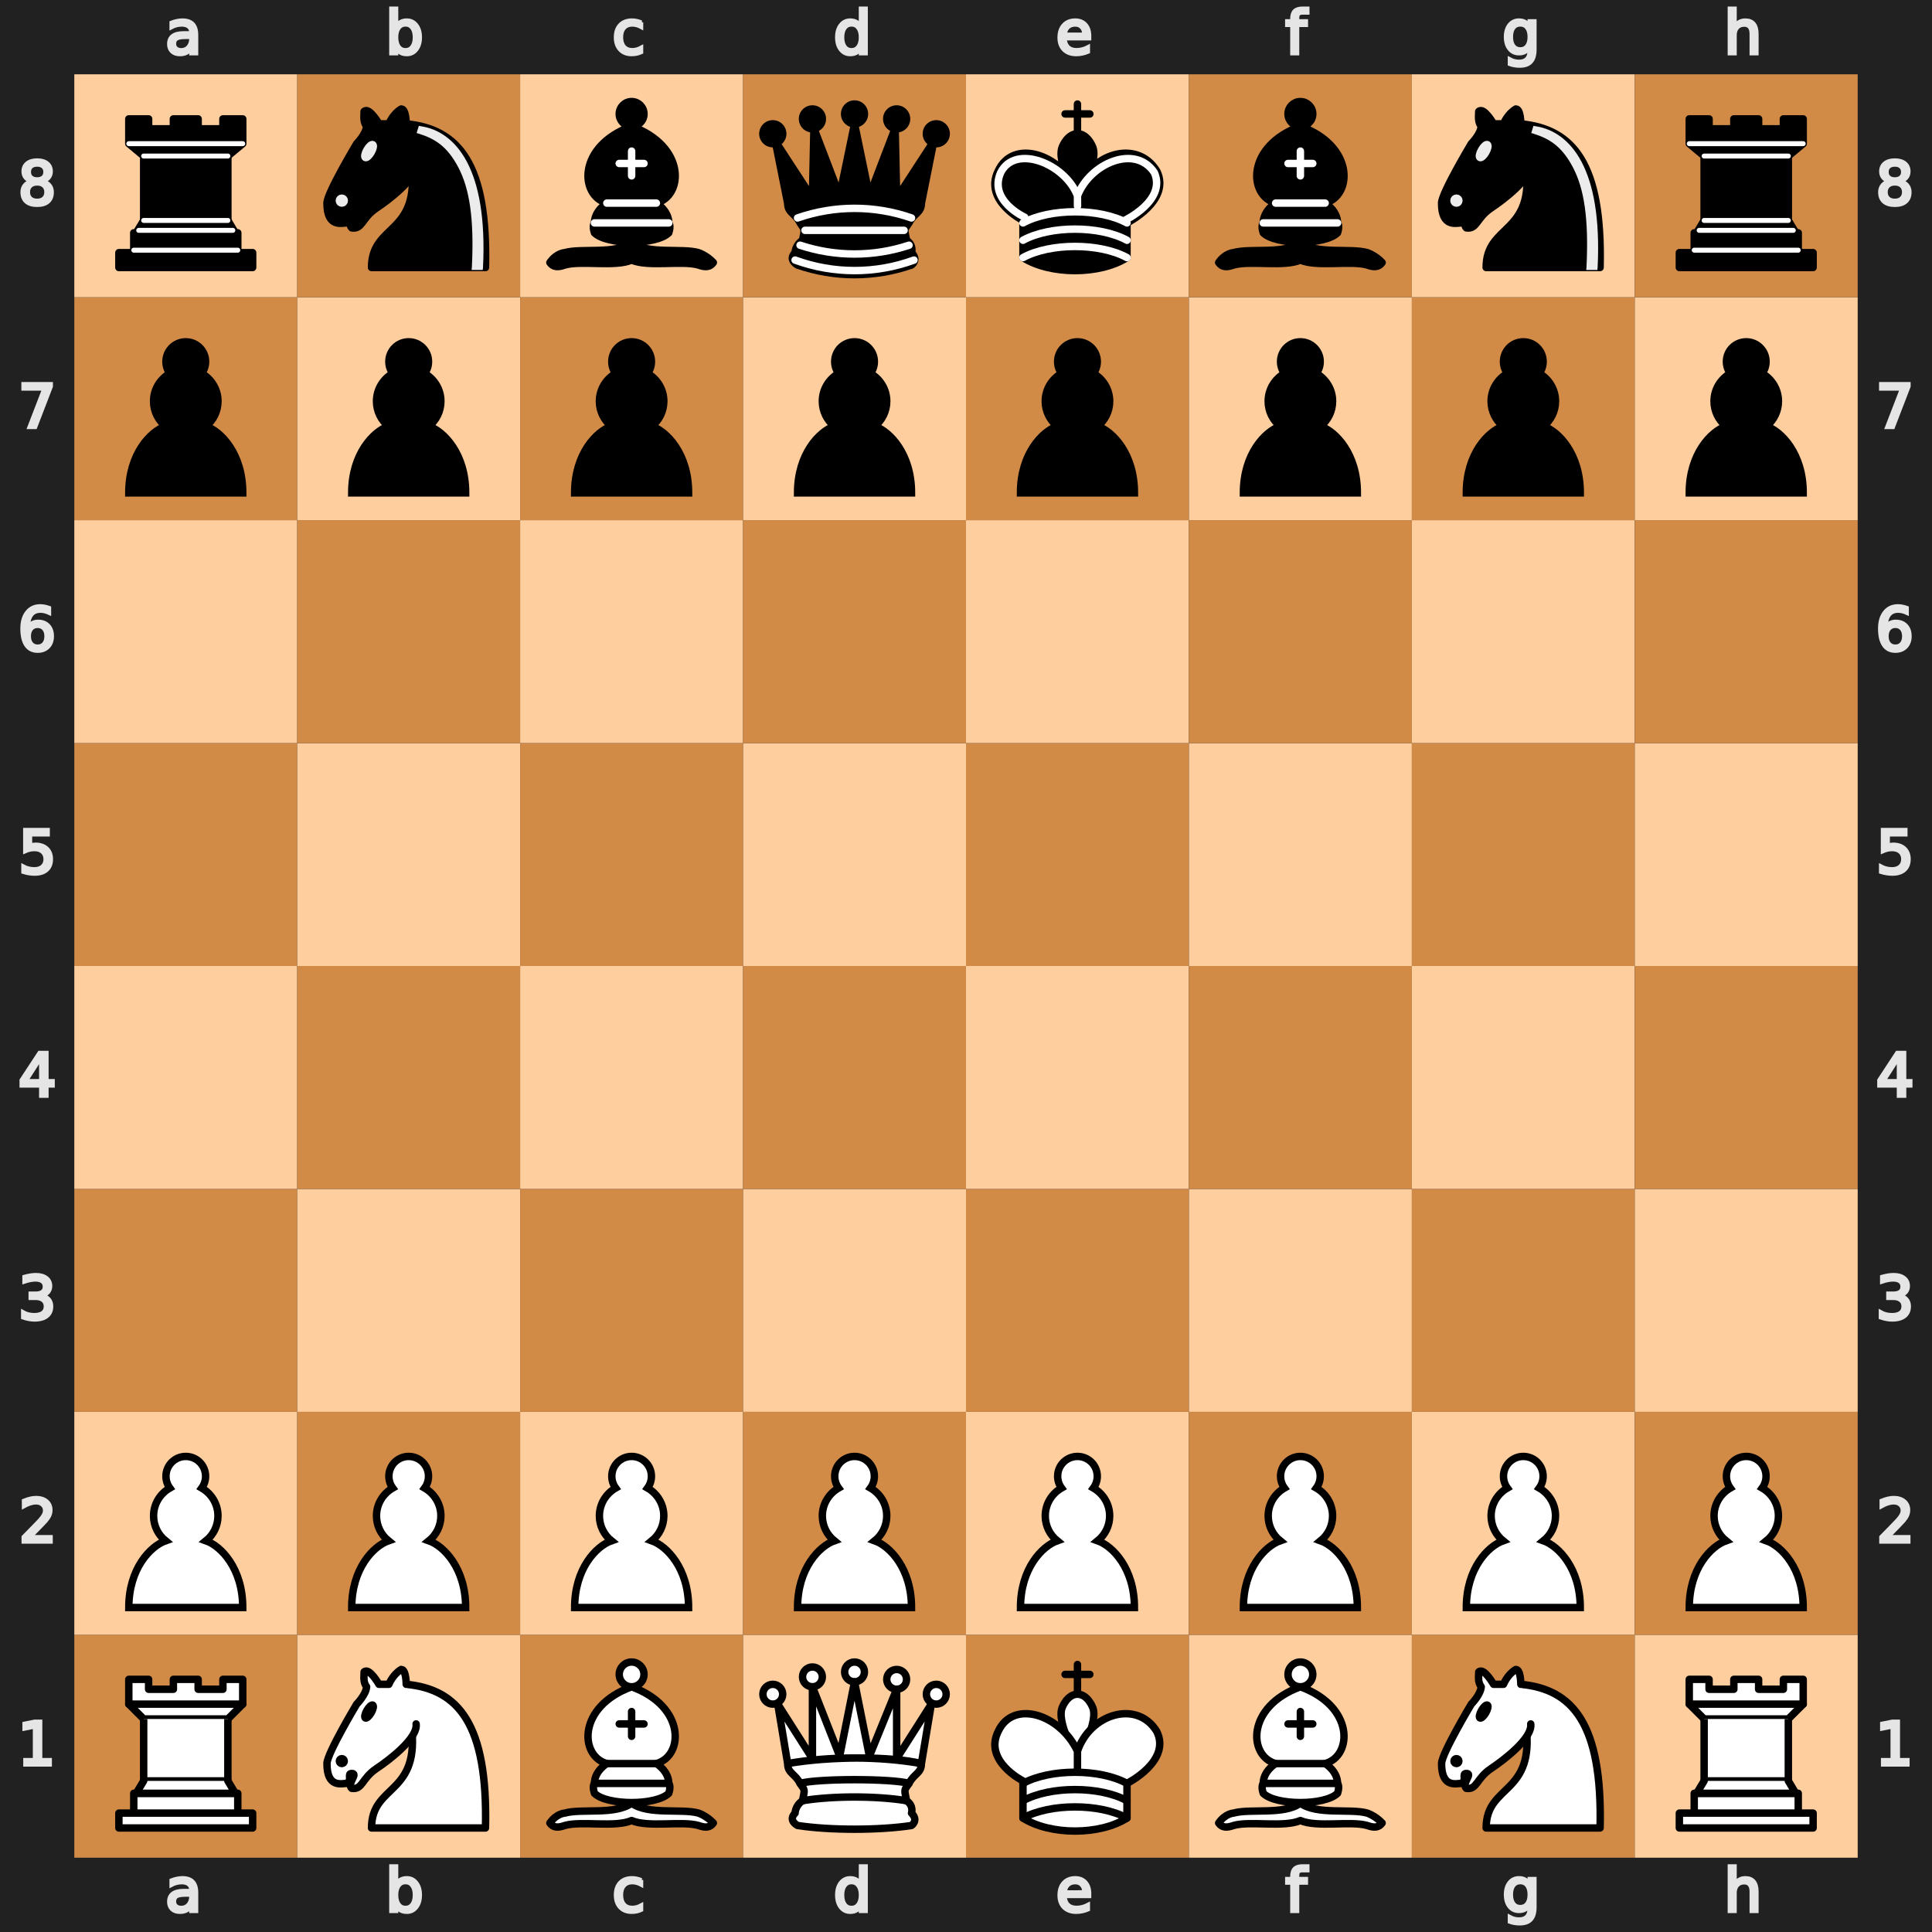
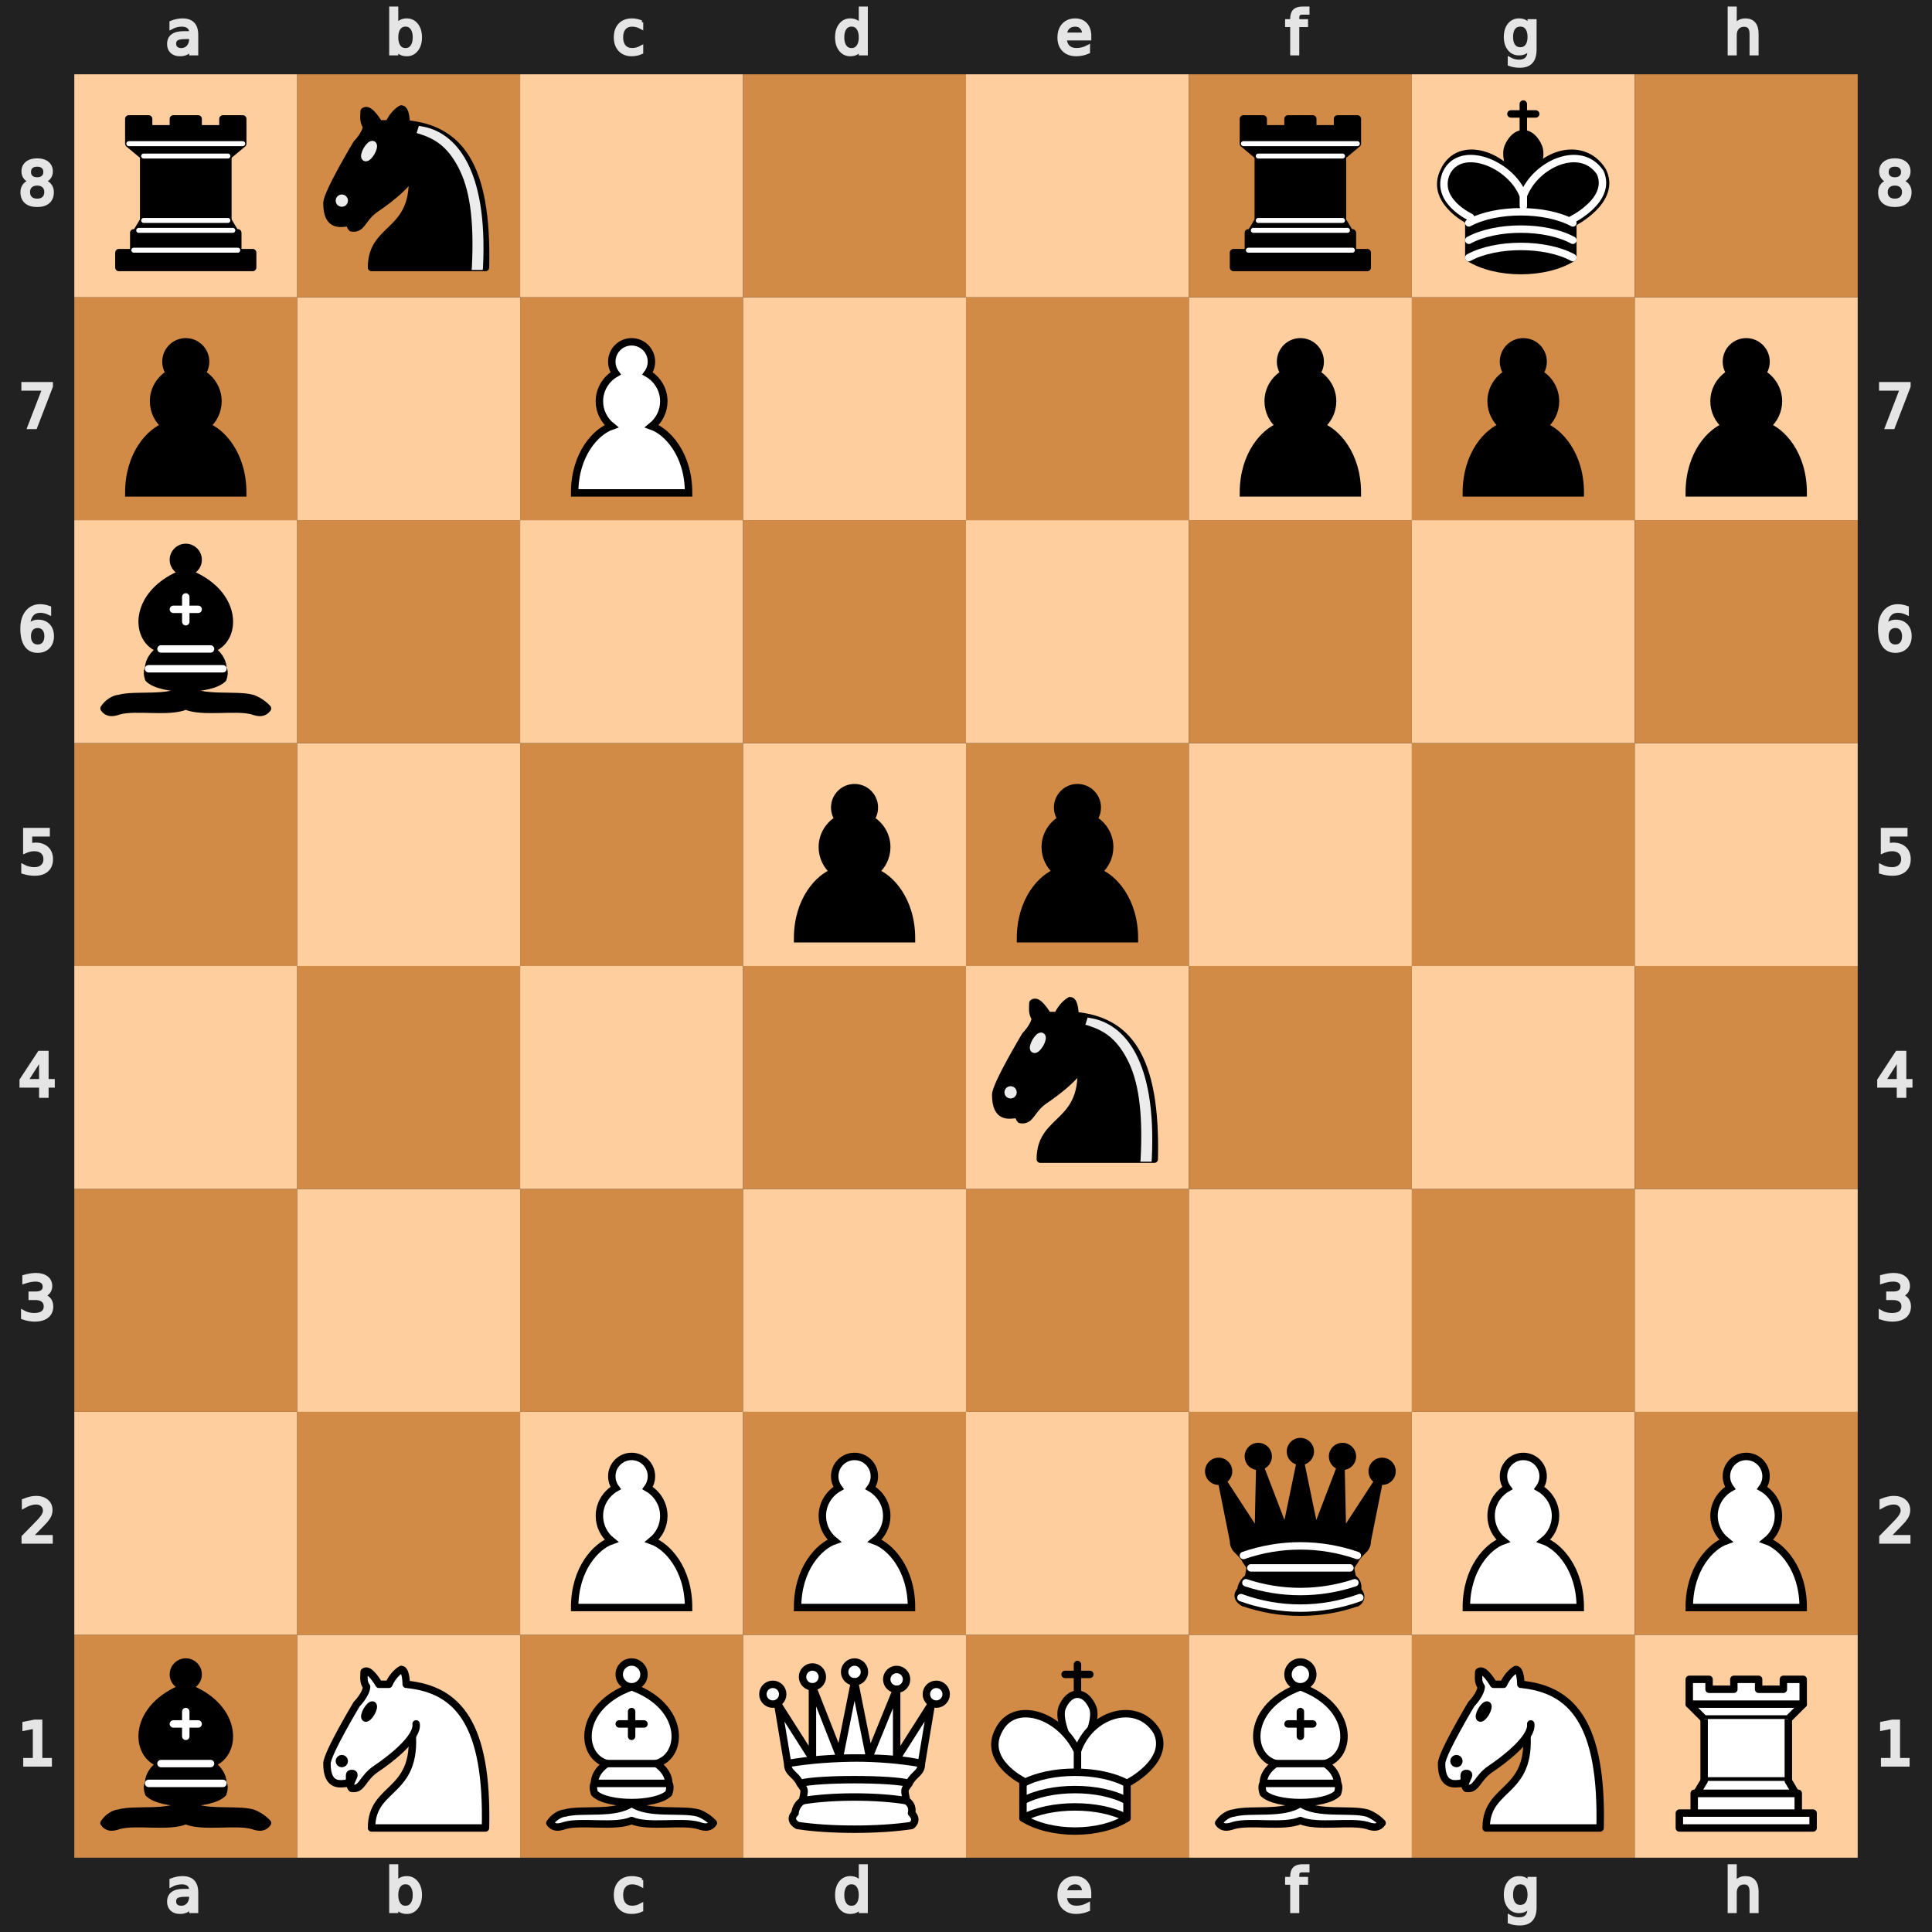
<svg xmlns="http://www.w3.org/2000/svg" xmlns:xlink="http://www.w3.org/1999/xlink" version="1.2" baseProfile="tiny" viewBox="0 0 390 390">
  <defs>
    <g id="white-pawn" class="white pawn">
      <path d="M22.5 9c-2.21 0-4 1.79-4 4 0 .89.29 1.71.78 2.38C17.33 16.5 16 18.59 16 21c0 2.03.94 3.84 2.41 5.03-3 1.06-7.41 5.55-7.41 13.47h23c0-7.92-4.41-12.41-7.41-13.47 1.47-1.19 2.41-3 2.41-5.03 0-2.41-1.33-4.5-3.28-5.62.49-.67.78-1.49.78-2.38 0-2.21-1.79-4-4-4z" fill="#fff" stroke="#000" stroke-width="1.5" stroke-linecap="round" />
    </g>
    <g id="white-knight" class="white knight" fill="none" fill-rule="evenodd" stroke="#000" stroke-width="1.5" stroke-linecap="round" stroke-linejoin="round">
      <path d="M 22,10 C 32.5,11 38.5,18 38,39 L 15,39 C 15,30 25,32.5 23,18" style="fill:#ffffff; stroke:#000000;" />
      <path d="M 24,18 C 24.38,20.91 18.45,25.37 16,27 C 13,29 13.18,31.34 11,31 C 9.958,30.06 12.41,27.96 11,28 C 10,28 11.19,29.23 10,30 C 9,30 5.997,31 6,26 C 6,24 12,14 12,14 C 12,14 13.89,12.1 14,10.5 C 13.27,9.506 13.5,8.5 13.5,7.5 C 14.5,6.5 16.5,10 16.5,10 L 18.5,10 C 18.5,10 19.28,8.008 21,7 C 22,7 22,10 22,10" style="fill:#ffffff; stroke:#000000;" />
      <path d="M 9.5 25.5 A 0.5 0.5 0 1 1 8.5,25.5 A 0.5 0.5 0 1 1 9.5 25.5 z" style="fill:#000000; stroke:#000000;" />
      <path d="M 15 15.5 A 0.5 1.5 0 1 1 14,15.5 A 0.5 1.5 0 1 1 15 15.5 z" transform="matrix(0.866,0.5,-0.5,0.866,9.693,-5.173)" style="fill:#000000; stroke:#000000;" />
    </g>
    <g id="white-bishop" class="white bishop" fill="none" fill-rule="evenodd" stroke="#000" stroke-width="1.5" stroke-linecap="round" stroke-linejoin="round">
      <g fill="#fff" stroke-linecap="butt">
        <path d="M9 36c3.39-.97 10.11.43 13.5-2 3.39 2.43 10.11 1.03 13.5 2 0 0 1.65.54 3 2-.68.97-1.65.99-3 .5-3.39-.97-10.11.46-13.5-1-3.39 1.46-10.11.03-13.5 1-1.354.49-2.323.47-3-.5 1.354-1.94 3-2 3-2zM15 32c2.5 2.5 12.5 2.5 15 0 .5-1.5 0-2 0-2 0-2.5-2.5-4-2.5-4 5.5-1.5 6-11.5-5-15.5-11 4-10.5 14-5 15.5 0 0-2.5 1.5-2.5 4 0 0-.5.5 0 2zM25 8a2.5 2.5 0 1 1-5 0 2.5 2.5 0 1 1 5 0z" />
      </g>
      <path d="M17.5 26h10M15 30h15m-7.5-14.5v5M20 18h5" stroke-linejoin="miter" />
    </g>
    <g id="white-rook" class="white rook" fill="#fff" fill-rule="evenodd" stroke="#000" stroke-width="1.5" stroke-linecap="round" stroke-linejoin="round">
      <path d="M9 39h27v-3H9v3zM12 36v-4h21v4H12zM11 14V9h4v2h5V9h5v2h5V9h4v5" stroke-linecap="butt" />
      <path d="M34 14l-3 3H14l-3-3" />
      <path d="M31 17v12.5H14V17" stroke-linecap="butt" stroke-linejoin="miter" />
      <path d="M31 29.5l1.5 2.5h-20l1.5-2.5" />
      <path d="M11 14h23" fill="none" stroke-linejoin="miter" />
    </g>
    <g id="white-queen" class="white queen" fill="#fff" fill-rule="evenodd" stroke="#000" stroke-width="1.5" stroke-linecap="round" stroke-linejoin="round">
      <path d="M8 12a2 2 0 1 1-4 0 2 2 0 1 1 4 0zM24.5 7.5a2 2 0 1 1-4 0 2 2 0 1 1 4 0zM41 12a2 2 0 1 1-4 0 2 2 0 1 1 4 0zM16 8.5a2 2 0 1 1-4 0 2 2 0 1 1 4 0zM33 9a2 2 0 1 1-4 0 2 2 0 1 1 4 0z" />
      <path d="M9 26c8.5-1.5 21-1.5 27 0l2-12-7 11V11l-5.5 13.5-3-15-3 15-5.5-14V25L7 14l2 12zM9 26c0 2 1.5 2 2.5 4 1 1.5 1 1 .5 3.5-1.5 1-1.5 2.5-1.5 2.5-1.5 1.5.5 2.5.5 2.5 6.5 1 16.5 1 23 0 0 0 1.5-1 0-2.5 0 0 .5-1.5-1-2.5-.5-2.5-.5-2 .5-3.5 1-2 2.5-2 2.5-4-8.5-1.5-18.5-1.5-27 0z" stroke-linecap="butt" />
      <path d="M11.5 30c3.5-1 18.5-1 22 0M12 33.5c6-1 15-1 21 0" fill="none" />
    </g>
    <g id="white-king" class="white king" fill="none" fill-rule="evenodd" stroke="#000" stroke-width="1.5" stroke-linecap="round" stroke-linejoin="round">
      <path d="M22.5 11.63V6M20 8h5" stroke-linejoin="miter" />
      <path d="M22.5 25s4.5-7.5 3-10.5c0 0-1-2.5-3-2.5s-3 2.5-3 2.5c-1.5 3 3 10.5 3 10.5" fill="#fff" stroke-linecap="butt" stroke-linejoin="miter" />
      <path d="M11.5 37c5.5 3.5 15.5 3.5 21 0v-7s9-4.5 6-10.5c-4-6.5-13.5-3.5-16 4V27v-3.5c-3.5-7.5-13-10.5-16-4-3 6 5 10 5 10V37z" fill="#fff" />
      <path d="M11.5 30c5.5-3 15.5-3 21 0m-21 3.5c5.5-3 15.5-3 21 0m-21 3.5c5.5-3 15.5-3 21 0" />
    </g>
    <g id="black-pawn" class="black pawn">
      <path d="M22.5 9c-2.21 0-4 1.79-4 4 0 .89.29 1.71.78 2.38C17.33 16.5 16 18.59 16 21c0 2.03.94 3.84 2.41 5.03-3 1.06-7.41 5.55-7.41 13.47h23c0-7.92-4.41-12.41-7.41-13.47 1.47-1.19 2.41-3 2.41-5.03 0-2.41-1.33-4.5-3.28-5.62.49-.67.78-1.49.78-2.38 0-2.21-1.79-4-4-4z" fill="#000" stroke="#000" stroke-width="1.5" stroke-linecap="round" />
    </g>
    <g id="black-knight" class="black knight" fill="none" fill-rule="evenodd" stroke="#000" stroke-width="1.5" stroke-linecap="round" stroke-linejoin="round">
      <path d="M 22,10 C 32.5,11 38.5,18 38,39 L 15,39 C 15,30 25,32.5 23,18" style="fill:#000000; stroke:#000000;" />
      <path d="M 24,18 C 24.38,20.91 18.45,25.37 16,27 C 13,29 13.18,31.34 11,31 C 9.958,30.06 12.41,27.96 11,28 C 10,28 11.19,29.23 10,30 C 9,30 5.997,31 6,26 C 6,24 12,14 12,14 C 12,14 13.89,12.1 14,10.5 C 13.27,9.506 13.5,8.5 13.5,7.5 C 14.5,6.5 16.5,10 16.5,10 L 18.5,10 C 18.5,10 19.28,8.008 21,7 C 22,7 22,10 22,10" style="fill:#000000; stroke:#000000;" />
      <path d="M 9.5 25.5 A 0.5 0.5 0 1 1 8.5,25.5 A 0.5 0.5 0 1 1 9.5 25.5 z" style="fill:#ececec; stroke:#ececec;" />
      <path d="M 15 15.5 A 0.5 1.5 0 1 1 14,15.5 A 0.5 1.5 0 1 1 15 15.5 z" transform="matrix(0.866,0.5,-0.5,0.866,9.693,-5.173)" style="fill:#ececec; stroke:#ececec;" />
      <path d="M 24.55,10.4 L 24.1,11.85 L 24.6,12 C 27.75,13 30.25,14.49 32.5,18.75 C 34.75,23.01 35.75,29.06 35.25,39 L 35.2,39.5 L 37.45,39.5 L 37.5,39 C 38,28.94 36.62,22.15 34.25,17.66 C 31.88,13.17 28.46,11.02 25.06,10.5 L 24.55,10.4 z " style="fill:#ececec; stroke:none;" />
    </g>
    <g id="black-bishop" class="black bishop" fill="none" fill-rule="evenodd" stroke="#000" stroke-width="1.5" stroke-linecap="round" stroke-linejoin="round">
      <path d="M9 36c3.39-.97 10.11.43 13.5-2 3.39 2.43 10.11 1.03 13.5 2 0 0 1.65.54 3 2-.68.97-1.65.99-3 .5-3.39-.97-10.11.46-13.5-1-3.39 1.46-10.11.03-13.5 1-1.354.49-2.323.47-3-.5 1.354-1.94 3-2 3-2zm6-4c2.5 2.5 12.5 2.5 15 0 .5-1.5 0-2 0-2 0-2.5-2.5-4-2.5-4 5.5-1.5 6-11.5-5-15.5-11 4-10.5 14-5 15.5 0 0-2.5 1.5-2.5 4 0 0-.5.5 0 2zM25 8a2.5 2.5 0 1 1-5 0 2.5 2.5 0 1 1 5 0z" fill="#000" stroke-linecap="butt" />
      <path d="M17.5 26h10M15 30h15m-7.5-14.5v5M20 18h5" stroke="#fff" stroke-linejoin="miter" />
    </g>
    <g id="black-rook" class="black rook" fill="#000" fill-rule="evenodd" stroke="#000" stroke-width="1.5" stroke-linecap="round" stroke-linejoin="round">
      <path d="M9 39h27v-3H9v3zM12.5 32l1.5-2.5h17l1.5 2.5h-20zM12 36v-4h21v4H12z" stroke-linecap="butt" />
      <path d="M14 29.5v-13h17v13H14z" stroke-linecap="butt" stroke-linejoin="miter" />
      <path d="M14 16.5L11 14h23l-3 2.5H14zM11 14V9h4v2h5V9h5v2h5V9h4v5H11z" stroke-linecap="butt" />
      <path d="M12 35.5h21M13 31.5h19M14 29.5h17M14 16.5h17M11 14h23" fill="none" stroke="#fff" stroke-width="1" stroke-linejoin="miter" />
    </g>
    <g id="black-queen" class="black queen" fill="#000" fill-rule="evenodd" stroke="#000" stroke-width="1.5" stroke-linecap="round" stroke-linejoin="round">
      <g fill="#000" stroke="none">
        <circle cx="6" cy="12" r="2.75" />
        <circle cx="14" cy="9" r="2.75" />
        <circle cx="22.5" cy="8" r="2.75" />
        <circle cx="31" cy="9" r="2.75" />
        <circle cx="39" cy="12" r="2.75" />
      </g>
      <path d="M9 26c8.5-1.5 21-1.5 27 0l2.5-12.5L31 25l-.3-14.1-5.2 13.6-3-14.5-3 14.5-5.2-13.6L14 25 6.5 13.5 9 26zM9 26c0 2 1.5 2 2.5 4 1 1.5 1 1 .5 3.5-1.5 1-1.5 2.5-1.5 2.5-1.5 1.5.5 2.5.5 2.5 6.5 1 16.5 1 23 0 0 0 1.5-1 0-2.5 0 0 .5-1.5-1-2.5-.5-2.5-.5-2 .5-3.5 1-2 2.5-2 2.5-4-8.5-1.5-18.5-1.5-27 0z" stroke-linecap="butt" />
      <path d="M11 38.5a35 35 1 0 0 23 0" fill="none" stroke-linecap="butt" />
      <path d="M11 29a35 35 1 0 1 23 0M12.5 31.5h20M11.5 34.5a35 35 1 0 0 22 0M10.5 37.5a35 35 1 0 0 24 0" fill="none" stroke="#fff" />
    </g>
    <g id="black-king" class="black king" fill="none" fill-rule="evenodd" stroke="#000" stroke-width="1.5" stroke-linecap="round" stroke-linejoin="round">
      <path d="M22.5 11.63V6" stroke-linejoin="miter" />
      <path d="M22.5 25s4.5-7.5 3-10.5c0 0-1-2.5-3-2.5s-3 2.5-3 2.5c-1.5 3 3 10.5 3 10.5" fill="#000" stroke-linecap="butt" stroke-linejoin="miter" />
      <path d="M11.5 37c5.5 3.5 15.5 3.5 21 0v-7s9-4.5 6-10.5c-4-6.5-13.5-3.5-16 4V27v-3.5c-3.5-7.5-13-10.5-16-4-3 6 5 10 5 10V37z" fill="#000" />
      <path d="M20 8h5" stroke-linejoin="miter" />
      <path d="M32 29.5s8.5-4 6.03-9.65C34.15 14 25 18 22.5 24.5l.01 2.1-.01-2.1C20 18 9.906 14 6.997 19.85c-2.497 5.65 4.853 9 4.853 9M11.5 30c5.5-3 15.5-3 21 0m-21 3.5c5.5-3 15.5-3 21 0m-21 3.5c5.5-3 15.5-3 21 0" stroke="#fff" />
    </g>
  </defs>
  <rect x="0" y="0" width="390" height="390" fill="#212121" />
  <g transform="translate(20, 0) scale(0.75, 0.75)" fill="#e5e5e5" stroke="#e5e5e5">
    <path d="M23.328 10.016q-1.742 0-2.414.398-.672.398-.672 1.36 0 .765.5 1.218.508.445 1.375.445 1.196 0 1.914-.843.727-.852.727-2.258v-.32zm2.867-.594v4.992h-1.437v-1.328q-.492.797-1.227 1.18-.734.375-1.797.375-1.343 0-2.14-.75-.79-.758-.79-2.024 0-1.476.985-2.226.992-.75 2.953-.75h2.016V8.75q0-.992-.656-1.531-.649-.547-1.829-.547-.75 0-1.46.18-.711.18-1.368.539V6.062q.79-.304 1.532-.453.742-.156 1.445-.156 1.898 0 2.836.984.937.985.937 2.985z" />
  </g>
  <g transform="translate(20, 375) scale(0.75, 0.75)" fill="#e5e5e5" stroke="#e5e5e5">
    <path d="M23.328 10.016q-1.742 0-2.414.398-.672.398-.672 1.36 0 .765.5 1.218.508.445 1.375.445 1.196 0 1.914-.843.727-.852.727-2.258v-.32zm2.867-.594v4.992h-1.437v-1.328q-.492.797-1.227 1.18-.734.375-1.797.375-1.343 0-2.14-.75-.79-.758-.79-2.024 0-1.476.985-2.226.992-.75 2.953-.75h2.016V8.75q0-.992-.656-1.531-.649-.547-1.829-.547-.75 0-1.46.18-.711.18-1.368.539V6.062q.79-.304 1.532-.453.742-.156 1.445-.156 1.898 0 2.836.984.937.985.937 2.985z" />
  </g>
  <g transform="translate(65, 0) scale(0.75, 0.75)" fill="#e5e5e5" stroke="#e5e5e5">
    <path d="M24.922 10.047q0-1.586-.656-2.485-.649-.906-1.79-.906-1.14 0-1.796.906-.649.899-.649 2.485 0 1.586.649 2.492.656.898 1.797.898 1.14 0 1.789-.898.656-.906.656-2.492zm-4.89-3.055q.452-.781 1.14-1.156.695-.383 1.656-.383 1.594 0 2.586 1.266 1 1.265 1 3.328 0 2.062-1 3.328-.992 1.266-2.586 1.266-.96 0-1.656-.375-.688-.383-1.14-1.164v1.312h-1.446V2.258h1.445z" />
  </g>
  <g transform="translate(65, 375) scale(0.75, 0.75)" fill="#e5e5e5" stroke="#e5e5e5">
    <path d="M24.922 10.047q0-1.586-.656-2.485-.649-.906-1.79-.906-1.14 0-1.796.906-.649.899-.649 2.485 0 1.586.649 2.492.656.898 1.797.898 1.14 0 1.789-.898.656-.906.656-2.492zm-4.89-3.055q.452-.781 1.14-1.156.695-.383 1.656-.383 1.594 0 2.586 1.266 1 1.265 1 3.328 0 2.062-1 3.328-.992 1.266-2.586 1.266-.96 0-1.656-.375-.688-.383-1.14-1.164v1.312h-1.446V2.258h1.445z" />
  </g>
  <g transform="translate(110, 0) scale(0.75, 0.75)" fill="#e5e5e5" stroke="#e5e5e5">
    <path d="M25.96 6v1.344q-.608-.336-1.226-.5-.609-.172-1.234-.172-1.398 0-2.172.89-.773.883-.773 2.485 0 1.601.773 2.492.774.883 2.172.883.625 0 1.234-.164.618-.172 1.227-.508v1.328q-.602.281-1.25.422-.64.14-1.367.14-1.977 0-3.14-1.242-1.165-1.242-1.165-3.351 0-2.14 1.172-3.367 1.18-1.227 3.227-1.227.664 0 1.296.14.633.134 1.227.407z" />
  </g>
  <g transform="translate(110, 375) scale(0.75, 0.75)" fill="#e5e5e5" stroke="#e5e5e5">
    <path d="M25.96 6v1.344q-.608-.336-1.226-.5-.609-.172-1.234-.172-1.398 0-2.172.89-.773.883-.773 2.485 0 1.601.773 2.492.774.883 2.172.883.625 0 1.234-.164.618-.172 1.227-.508v1.328q-.602.281-1.25.422-.64.14-1.367.14-1.977 0-3.14-1.242-1.165-1.242-1.165-3.351 0-2.14 1.172-3.367 1.18-1.227 3.227-1.227.664 0 1.296.14.633.134 1.227.407z" />
  </g>
  <g transform="translate(155, 0) scale(0.75, 0.75)" fill="#e5e5e5" stroke="#e5e5e5">
    <path d="M24.973 6.992V2.258h1.437v12.156h-1.437v-1.312q-.453.78-1.149 1.164-.687.375-1.656.375-1.586 0-2.586-1.266-.992-1.266-.992-3.328 0-2.063.992-3.328 1-1.266 2.586-1.266.969 0 1.656.383.696.375 1.149 1.156zm-4.899 3.055q0 1.586.649 2.492.656.898 1.797.898 1.14 0 1.796-.898.657-.906.657-2.492 0-1.586-.657-2.485-.656-.906-1.796-.906-1.141 0-1.797.906-.649.899-.649 2.485z" />
  </g>
  <g transform="translate(155, 375) scale(0.75, 0.75)" fill="#e5e5e5" stroke="#e5e5e5">
    <path d="M24.973 6.992V2.258h1.437v12.156h-1.437v-1.312q-.453.78-1.149 1.164-.687.375-1.656.375-1.586 0-2.586-1.266-.992-1.266-.992-3.328 0-2.063.992-3.328 1-1.266 2.586-1.266.969 0 1.656.383.696.375 1.149 1.156zm-4.899 3.055q0 1.586.649 2.492.656.898 1.797.898 1.14 0 1.796-.898.657-.906.657-2.492 0-1.586-.657-2.485-.656-.906-1.796-.906-1.141 0-1.797.906-.649.899-.649 2.485z" />
  </g>
  <g transform="translate(200, 0) scale(0.75, 0.75)" fill="#e5e5e5" stroke="#e5e5e5">
    <path d="M26.555 9.68v.703h-6.61q.094 1.484.89 2.265.806.774 2.235.774.828 0 1.602-.203.781-.203 1.547-.61v1.36q-.774.328-1.586.5-.813.172-1.649.172-2.093 0-3.32-1.22-1.219-1.218-1.219-3.296 0-2.148 1.157-3.406 1.164-1.266 3.132-1.266 1.766 0 2.79 1.14 1.03 1.134 1.03 3.087zm-1.438-.422q-.015-1.18-.664-1.883-.64-.703-1.703-.703-1.203 0-1.93.68-.718.68-.828 1.914z" />
  </g>
  <g transform="translate(200, 375) scale(0.75, 0.75)" fill="#e5e5e5" stroke="#e5e5e5">
    <path d="M26.555 9.68v.703h-6.61q.094 1.484.89 2.265.806.774 2.235.774.828 0 1.602-.203.781-.203 1.547-.61v1.36q-.774.328-1.586.5-.813.172-1.649.172-2.093 0-3.32-1.22-1.219-1.218-1.219-3.296 0-2.148 1.157-3.406 1.164-1.266 3.132-1.266 1.766 0 2.79 1.14 1.03 1.134 1.03 3.087zm-1.438-.422q-.015-1.18-.664-1.883-.64-.703-1.703-.703-1.203 0-1.93.68-.718.68-.828 1.914z" />
  </g>
  <g transform="translate(245, 0) scale(0.75, 0.75)" fill="#e5e5e5" stroke="#e5e5e5">
    <path d="M25.285 2.258v1.195H23.91q-.773 0-1.078.313-.297.312-.297 1.125v.773h2.367v1.117h-2.367v7.633H21.09V6.781h-1.375V5.664h1.375v-.61q0-1.46.68-2.124.68-.672 2.156-.672z" />
  </g>
  <g transform="translate(245, 375) scale(0.75, 0.75)" fill="#e5e5e5" stroke="#e5e5e5">
    <path d="M25.285 2.258v1.195H23.91q-.773 0-1.078.313-.297.312-.297 1.125v.773h2.367v1.117h-2.367v7.633H21.09V6.781h-1.375V5.664h1.375v-.61q0-1.46.68-2.124.68-.672 2.156-.672z" />
  </g>
  <g transform="translate(290, 0) scale(0.75, 0.75)" fill="#e5e5e5" stroke="#e5e5e5">
    <path d="M24.973 9.937q0-1.562-.649-2.421-.64-.86-1.804-.86-1.157 0-1.805.86-.64.859-.64 2.421 0 1.555.64 2.415.648.859 1.805.859 1.164 0 1.804-.86.649-.859.649-2.414zm1.437 3.391q0 2.234-.992 3.32-.992 1.094-3.04 1.094-.757 0-1.429-.117-.672-.11-1.304-.344v-1.398q.632.344 1.25.508.617.164 1.257.164 1.414 0 2.118-.743.703-.734.703-2.226v-.711q-.446.773-1.141 1.156-.695.383-1.664.383-1.61 0-2.594-1.227-.984-1.226-.984-3.25 0-2.03.984-3.257.985-1.227 2.594-1.227.969 0 1.664.383t1.14 1.156V5.664h1.438z" />
  </g>
  <g transform="translate(290, 375) scale(0.75, 0.75)" fill="#e5e5e5" stroke="#e5e5e5">
    <path d="M24.973 9.937q0-1.562-.649-2.421-.64-.86-1.804-.86-1.157 0-1.805.86-.64.859-.64 2.421 0 1.555.64 2.415.648.859 1.805.859 1.164 0 1.804-.86.649-.859.649-2.414zm1.437 3.391q0 2.234-.992 3.32-.992 1.094-3.04 1.094-.757 0-1.429-.117-.672-.11-1.304-.344v-1.398q.632.344 1.25.508.617.164 1.257.164 1.414 0 2.118-.743.703-.734.703-2.226v-.711q-.446.773-1.141 1.156-.695.383-1.664.383-1.61 0-2.594-1.227-.984-1.226-.984-3.25 0-2.03.984-3.257.985-1.227 2.594-1.227.969 0 1.664.383t1.14 1.156V5.664h1.438z" />
  </g>
  <g transform="translate(335, 0) scale(0.75, 0.75)" fill="#e5e5e5" stroke="#e5e5e5">
    <path d="M26.164 9.133v5.281h-1.437V9.18q0-1.243-.485-1.86-.484-.617-1.453-.617-1.164 0-1.836.742-.672.742-.672 2.024v4.945h-1.445V2.258h1.445v4.765q.516-.789 1.211-1.18.703-.39 1.617-.39 1.508 0 2.282.938.773.93.773 2.742z" />
  </g>
  <g transform="translate(335, 375) scale(0.75, 0.75)" fill="#e5e5e5" stroke="#e5e5e5">
    <path d="M26.164 9.133v5.281h-1.437V9.18q0-1.243-.485-1.86-.484-.617-1.453-.617-1.164 0-1.836.742-.672.742-.672 2.024v4.945h-1.445V2.258h1.445v4.765q.516-.789 1.211-1.18.703-.39 1.617-.39 1.508 0 2.282.938.773.93.773 2.742z" />
  </g>
  <g transform="translate(0, 335) scale(0.75, 0.75)" fill="#e5e5e5" stroke="#e5e5e5">
    <path d="M6.754 26.996h2.578v-8.898l-2.805.562v-1.437l2.79-.563h1.578v10.336h2.578v1.328h-6.72z" />
  </g>
  <g transform="translate(375, 335) scale(0.75, 0.75)" fill="#e5e5e5" stroke="#e5e5e5">
    <path d="M6.754 26.996h2.578v-8.898l-2.805.562v-1.437l2.79-.563h1.578v10.336h2.578v1.328h-6.72z" />
  </g>
  <g transform="translate(0, 290) scale(0.75, 0.75)" fill="#e5e5e5" stroke="#e5e5e5">
    <path d="M8.195 26.996h5.508v1.328H6.297v-1.328q.898-.93 2.445-2.492 1.555-1.57 1.953-2.024.758-.851 1.055-1.437.305-.594.305-1.164 0-.93-.657-1.516-.648-.586-1.695-.586-.742 0-1.57.258-.82.258-1.758.781v-1.593q.953-.383 1.781-.578.828-.196 1.516-.196 1.812 0 2.89.906 1.079.907 1.079 2.422 0 .72-.274 1.368-.265.64-.976 1.515-.196.227-1.243 1.313-1.046 1.078-2.953 3.023z" />
  </g>
  <g transform="translate(375, 290) scale(0.75, 0.75)" fill="#e5e5e5" stroke="#e5e5e5">
    <path d="M8.195 26.996h5.508v1.328H6.297v-1.328q.898-.93 2.445-2.492 1.555-1.57 1.953-2.024.758-.851 1.055-1.437.305-.594.305-1.164 0-.93-.657-1.516-.648-.586-1.695-.586-.742 0-1.57.258-.82.258-1.758.781v-1.593q.953-.383 1.781-.578.828-.196 1.516-.196 1.812 0 2.89.906 1.079.907 1.079 2.422 0 .72-.274 1.368-.265.64-.976 1.515-.196.227-1.243 1.313-1.046 1.078-2.953 3.023z" />
  </g>
  <g transform="translate(0, 245) scale(0.75, 0.75)" fill="#e5e5e5" stroke="#e5e5e5">
    <path d="M11.434 22.035q1.132.242 1.765 1.008.64.766.64 1.89 0 1.727-1.187 2.672-1.187.946-3.375.946-.734 0-1.515-.149-.774-.14-1.602-.43V26.45q.656.383 1.438.578.78.196 1.632.196 1.485 0 2.258-.586.782-.586.782-1.703 0-1.032-.727-1.61-.719-.586-2.008-.586h-1.36v-1.297h1.423q1.164 0 1.78-.46.618-.47.618-1.344 0-.899-.64-1.375-.633-.485-1.82-.485-.65 0-1.391.141-.743.14-1.633.437V16.95q.898-.25 1.68-.375.788-.125 1.484-.125 1.797 0 2.844.82 1.046.813 1.046 2.204 0 .968-.554 1.64-.555.664-1.578.922z" />
  </g>
  <g transform="translate(375, 245) scale(0.75, 0.75)" fill="#e5e5e5" stroke="#e5e5e5">
    <path d="M11.434 22.035q1.132.242 1.765 1.008.64.766.64 1.89 0 1.727-1.187 2.672-1.187.946-3.375.946-.734 0-1.515-.149-.774-.14-1.602-.43V26.45q.656.383 1.438.578.78.196 1.632.196 1.485 0 2.258-.586.782-.586.782-1.703 0-1.032-.727-1.61-.719-.586-2.008-.586h-1.36v-1.297h1.423q1.164 0 1.78-.46.618-.47.618-1.344 0-.899-.64-1.375-.633-.485-1.82-.485-.65 0-1.391.141-.743.14-1.633.437V16.95q.898-.25 1.68-.375.788-.125 1.484-.125 1.797 0 2.844.82 1.046.813 1.046 2.204 0 .968-.554 1.64-.555.664-1.578.922z" />
  </g>
  <g transform="translate(0, 200) scale(0.75, 0.75)" fill="#e5e5e5" stroke="#e5e5e5">
    <path d="M11.016 18.035L7.03 24.262h3.985zm-.414-1.375h1.984v7.602h1.664v1.312h-1.664v2.75h-1.57v-2.75H5.75v-1.523z" />
  </g>
  <g transform="translate(375, 200) scale(0.75, 0.75)" fill="#e5e5e5" stroke="#e5e5e5">
    <path d="M11.016 18.035L7.03 24.262h3.985zm-.414-1.375h1.984v7.602h1.664v1.312h-1.664v2.75h-1.57v-2.75H5.75v-1.523z" />
  </g>
  <g transform="translate(0, 155) scale(0.75, 0.75)" fill="#e5e5e5" stroke="#e5e5e5">
    <path d="M6.719 16.66h6.195v1.328h-4.75v2.86q.344-.118.688-.172.343-.063.687-.063 1.953 0 3.094 1.07 1.14 1.07 1.14 2.899 0 1.883-1.171 2.93-1.172 1.039-3.305 1.039-.735 0-1.5-.125-.758-.125-1.57-.375v-1.586q.703.383 1.453.57.75.188 1.586.188 1.351 0 2.14-.711.79-.711.79-1.93 0-1.219-.79-1.93-.789-.71-2.14-.71-.633 0-1.266.14-.625.14-1.281.438z" />
  </g>
  <g transform="translate(375, 155) scale(0.75, 0.75)" fill="#e5e5e5" stroke="#e5e5e5">
    <path d="M6.719 16.66h6.195v1.328h-4.75v2.86q.344-.118.688-.172.343-.063.687-.063 1.953 0 3.094 1.07 1.14 1.07 1.14 2.899 0 1.883-1.171 2.93-1.172 1.039-3.305 1.039-.735 0-1.5-.125-.758-.125-1.57-.375v-1.586q.703.383 1.453.57.75.188 1.586.188 1.351 0 2.14-.711.79-.711.79-1.93 0-1.219-.79-1.93-.789-.71-2.14-.71-.633 0-1.266.14-.625.14-1.281.438z" />
  </g>
  <g transform="translate(0, 110) scale(0.75, 0.75)" fill="#e5e5e5" stroke="#e5e5e5">
    <path d="M10.137 21.863q-1.063 0-1.688.727-.617.726-.617 1.992 0 1.258.617 1.992.625.727 1.688.727 1.062 0 1.68-.727.624-.734.624-1.992 0-1.266-.625-1.992-.617-.727-1.68-.727zm3.133-4.945v1.437q-.594-.28-1.204-.43-.601-.148-1.195-.148-1.562 0-2.39 1.055-.82 1.055-.938 3.188.46-.68 1.156-1.04.696-.367 1.531-.367 1.758 0 2.774 1.07 1.023 1.063 1.023 2.899 0 1.797-1.062 2.883-1.063 1.086-2.828 1.086-2.024 0-3.094-1.547-1.07-1.555-1.07-4.5 0-2.766 1.312-4.406 1.313-1.649 3.524-1.649.593 0 1.195.117.61.118 1.266.352z" />
  </g>
  <g transform="translate(375, 110) scale(0.75, 0.75)" fill="#e5e5e5" stroke="#e5e5e5">
    <path d="M10.137 21.863q-1.063 0-1.688.727-.617.726-.617 1.992 0 1.258.617 1.992.625.727 1.688.727 1.062 0 1.68-.727.624-.734.624-1.992 0-1.266-.625-1.992-.617-.727-1.68-.727zm3.133-4.945v1.437q-.594-.28-1.204-.43-.601-.148-1.195-.148-1.562 0-2.39 1.055-.82 1.055-.938 3.188.46-.68 1.156-1.04.696-.367 1.531-.367 1.758 0 2.774 1.07 1.023 1.063 1.023 2.899 0 1.797-1.062 2.883-1.063 1.086-2.828 1.086-2.024 0-3.094-1.547-1.07-1.555-1.07-4.5 0-2.766 1.312-4.406 1.313-1.649 3.524-1.649.593 0 1.195.117.61.118 1.266.352z" />
  </g>
  <g transform="translate(0, 65) scale(0.75, 0.75)" fill="#e5e5e5" stroke="#e5e5e5">
    <path d="M6.25 16.66h7.5v.672L9.516 28.324H7.867l3.985-10.336H6.25z" />
  </g>
  <g transform="translate(375, 65) scale(0.75, 0.75)" fill="#e5e5e5" stroke="#e5e5e5">
    <path d="M6.25 16.66h7.5v.672L9.516 28.324H7.867l3.985-10.336H6.25z" />
  </g>
  <g transform="translate(0, 20) scale(0.75, 0.75)" fill="#e5e5e5" stroke="#e5e5e5">
    <path d="M10 22.785q-1.125 0-1.773.602-.641.601-.641 1.656t.64 1.656q.649.602 1.774.602t1.773-.602q.649-.61.649-1.656 0-1.055-.649-1.656-.64-.602-1.773-.602zm-1.578-.672q-1.016-.25-1.586-.945-.563-.695-.563-1.695 0-1.399.993-2.211 1-.813 2.734-.813 1.742 0 2.734.813.993.812.993 2.21 0 1-.57 1.696-.563.695-1.571.945 1.14.266 1.773 1.04.641.773.641 1.89 0 1.695-1.04 2.602-1.03.906-2.96.906t-2.969-.906Q6 26.738 6 25.043q0-1.117.64-1.89.641-.774 1.782-1.04zm-.578-2.492q0 .906.562 1.414.57.508 1.594.508 1.016 0 1.586-.508.578-.508.578-1.414 0-.906-.578-1.414-.57-.508-1.586-.508-1.023 0-1.594.508-.562.508-.562 1.414z" />
  </g>
  <g transform="translate(375, 20) scale(0.75, 0.75)" fill="#e5e5e5" stroke="#e5e5e5">
    <path d="M10 22.785q-1.125 0-1.773.602-.641.601-.641 1.656t.64 1.656q.649.602 1.774.602t1.773-.602q.649-.61.649-1.656 0-1.055-.649-1.656-.64-.602-1.773-.602zm-1.578-.672q-1.016-.25-1.586-.945-.563-.695-.563-1.695 0-1.399.993-2.211 1-.813 2.734-.813 1.742 0 2.734.813.993.812.993 2.21 0 1-.57 1.696-.563.695-1.571.945 1.14.266 1.773 1.04.641.773.641 1.89 0 1.695-1.04 2.602-1.03.906-2.96.906t-2.969-.906Q6 26.738 6 25.043q0-1.117.64-1.89.641-.774 1.782-1.04zm-.578-2.492q0 .906.562 1.414.57.508 1.594.508 1.016 0 1.586-.508.578-.508.578-1.414 0-.906-.578-1.414-.57-.508-1.586-.508-1.023 0-1.594.508-.562.508-.562 1.414z" />
  </g>
  <rect x="15" y="330" width="45" height="45" class="square dark a1" stroke="none" fill="#d18b47" />
  <rect x="60" y="330" width="45" height="45" class="square light b1" stroke="none" fill="#ffce9e" />
  <rect x="105" y="330" width="45" height="45" class="square dark c1" stroke="none" fill="#d18b47" />
  <rect x="150" y="330" width="45" height="45" class="square light d1" stroke="none" fill="#ffce9e" />
  <rect x="195" y="330" width="45" height="45" class="square dark e1" stroke="none" fill="#d18b47" />
  <rect x="240" y="330" width="45" height="45" class="square light f1" stroke="none" fill="#ffce9e" />
  <rect x="285" y="330" width="45" height="45" class="square dark g1" stroke="none" fill="#d18b47" />
  <rect x="330" y="330" width="45" height="45" class="square light h1" stroke="none" fill="#ffce9e" />
  <rect x="15" y="285" width="45" height="45" class="square light a2" stroke="none" fill="#ffce9e" />
  <rect x="60" y="285" width="45" height="45" class="square dark b2" stroke="none" fill="#d18b47" />
  <rect x="105" y="285" width="45" height="45" class="square light c2" stroke="none" fill="#ffce9e" />
  <rect x="150" y="285" width="45" height="45" class="square dark d2" stroke="none" fill="#d18b47" />
  <rect x="195" y="285" width="45" height="45" class="square light e2" stroke="none" fill="#ffce9e" />
  <rect x="240" y="285" width="45" height="45" class="square dark f2" stroke="none" fill="#d18b47" />
  <rect x="285" y="285" width="45" height="45" class="square light g2" stroke="none" fill="#ffce9e" />
  <rect x="330" y="285" width="45" height="45" class="square dark h2" stroke="none" fill="#d18b47" />
  <rect x="15" y="240" width="45" height="45" class="square dark a3" stroke="none" fill="#d18b47" />
  <rect x="60" y="240" width="45" height="45" class="square light b3" stroke="none" fill="#ffce9e" />
  <rect x="105" y="240" width="45" height="45" class="square dark c3" stroke="none" fill="#d18b47" />
  <rect x="150" y="240" width="45" height="45" class="square light d3" stroke="none" fill="#ffce9e" />
  <rect x="195" y="240" width="45" height="45" class="square dark e3" stroke="none" fill="#d18b47" />
  <rect x="240" y="240" width="45" height="45" class="square light f3" stroke="none" fill="#ffce9e" />
  <rect x="285" y="240" width="45" height="45" class="square dark g3" stroke="none" fill="#d18b47" />
  <rect x="330" y="240" width="45" height="45" class="square light h3" stroke="none" fill="#ffce9e" />
  <rect x="15" y="195" width="45" height="45" class="square light a4" stroke="none" fill="#ffce9e" />
  <rect x="60" y="195" width="45" height="45" class="square dark b4" stroke="none" fill="#d18b47" />
  <rect x="105" y="195" width="45" height="45" class="square light c4" stroke="none" fill="#ffce9e" />
  <rect x="150" y="195" width="45" height="45" class="square dark d4" stroke="none" fill="#d18b47" />
  <rect x="195" y="195" width="45" height="45" class="square light e4" stroke="none" fill="#ffce9e" />
  <rect x="240" y="195" width="45" height="45" class="square dark f4" stroke="none" fill="#d18b47" />
  <rect x="285" y="195" width="45" height="45" class="square light g4" stroke="none" fill="#ffce9e" />
  <rect x="330" y="195" width="45" height="45" class="square dark h4" stroke="none" fill="#d18b47" />
  <rect x="15" y="150" width="45" height="45" class="square dark a5" stroke="none" fill="#d18b47" />
  <rect x="60" y="150" width="45" height="45" class="square light b5" stroke="none" fill="#ffce9e" />
  <rect x="105" y="150" width="45" height="45" class="square dark c5" stroke="none" fill="#d18b47" />
  <rect x="150" y="150" width="45" height="45" class="square light d5" stroke="none" fill="#ffce9e" />
  <rect x="195" y="150" width="45" height="45" class="square dark e5" stroke="none" fill="#d18b47" />
  <rect x="240" y="150" width="45" height="45" class="square light f5" stroke="none" fill="#ffce9e" />
  <rect x="285" y="150" width="45" height="45" class="square dark g5" stroke="none" fill="#d18b47" />
  <rect x="330" y="150" width="45" height="45" class="square light h5" stroke="none" fill="#ffce9e" />
  <rect x="15" y="105" width="45" height="45" class="square light a6" stroke="none" fill="#ffce9e" />
  <rect x="60" y="105" width="45" height="45" class="square dark b6" stroke="none" fill="#d18b47" />
  <rect x="105" y="105" width="45" height="45" class="square light c6" stroke="none" fill="#ffce9e" />
  <rect x="150" y="105" width="45" height="45" class="square dark d6" stroke="none" fill="#d18b47" />
  <rect x="195" y="105" width="45" height="45" class="square light e6" stroke="none" fill="#ffce9e" />
  <rect x="240" y="105" width="45" height="45" class="square dark f6" stroke="none" fill="#d18b47" />
  <rect x="285" y="105" width="45" height="45" class="square light g6" stroke="none" fill="#ffce9e" />
  <rect x="330" y="105" width="45" height="45" class="square dark h6" stroke="none" fill="#d18b47" />
  <rect x="15" y="60" width="45" height="45" class="square dark a7" stroke="none" fill="#d18b47" />
  <rect x="60" y="60" width="45" height="45" class="square light b7" stroke="none" fill="#ffce9e" />
  <rect x="105" y="60" width="45" height="45" class="square dark c7" stroke="none" fill="#d18b47" />
  <rect x="150" y="60" width="45" height="45" class="square light d7" stroke="none" fill="#ffce9e" />
  <rect x="195" y="60" width="45" height="45" class="square dark e7" stroke="none" fill="#d18b47" />
  <rect x="240" y="60" width="45" height="45" class="square light f7" stroke="none" fill="#ffce9e" />
  <rect x="285" y="60" width="45" height="45" class="square dark g7" stroke="none" fill="#d18b47" />
  <rect x="330" y="60" width="45" height="45" class="square light h7" stroke="none" fill="#ffce9e" />
  <rect x="15" y="15" width="45" height="45" class="square light a8" stroke="none" fill="#ffce9e" />
  <rect x="60" y="15" width="45" height="45" class="square dark b8" stroke="none" fill="#d18b47" />
  <rect x="105" y="15" width="45" height="45" class="square light c8" stroke="none" fill="#ffce9e" />
  <rect x="150" y="15" width="45" height="45" class="square dark d8" stroke="none" fill="#d18b47" />
  <rect x="195" y="15" width="45" height="45" class="square light e8" stroke="none" fill="#ffce9e" />
  <rect x="240" y="15" width="45" height="45" class="square dark f8" stroke="none" fill="#d18b47" />
  <rect x="285" y="15" width="45" height="45" class="square light g8" stroke="none" fill="#ffce9e" />
  <rect x="330" y="15" width="45" height="45" class="square dark h8" stroke="none" fill="#d18b47" />
-   <use href="#white-rook" xlink:href="#white-rook" transform="translate(15, 330)" />
+   <use href="#black-bishop" xlink:href="#black-bishop" transform="translate(15, 330)" />
  <use href="#white-knight" xlink:href="#white-knight" transform="translate(60, 330)" />
  <use href="#white-bishop" xlink:href="#white-bishop" transform="translate(105, 330)" />
  <use href="#white-queen" xlink:href="#white-queen" transform="translate(150, 330)" />
  <use href="#white-king" xlink:href="#white-king" transform="translate(195, 330)" />
  <use href="#white-bishop" xlink:href="#white-bishop" transform="translate(240, 330)" />
  <use href="#white-knight" xlink:href="#white-knight" transform="translate(285, 330)" />
  <use href="#white-rook" xlink:href="#white-rook" transform="translate(330, 330)" />
-   <use href="#white-pawn" xlink:href="#white-pawn" transform="translate(15, 285)" />
-   <use href="#white-pawn" xlink:href="#white-pawn" transform="translate(60, 285)" />
  <use href="#white-pawn" xlink:href="#white-pawn" transform="translate(105, 285)" />
  <use href="#white-pawn" xlink:href="#white-pawn" transform="translate(150, 285)" />
-   <use href="#white-pawn" xlink:href="#white-pawn" transform="translate(195, 285)" />
-   <use href="#white-pawn" xlink:href="#white-pawn" transform="translate(240, 285)" />
+   <use href="#black-queen" xlink:href="#black-queen" transform="translate(240, 285)" />
  <use href="#white-pawn" xlink:href="#white-pawn" transform="translate(285, 285)" />
  <use href="#white-pawn" xlink:href="#white-pawn" transform="translate(330, 285)" />
+   <use href="#black-knight" xlink:href="#black-knight" transform="translate(195, 195)" />
+   <use href="#black-pawn" xlink:href="#black-pawn" transform="translate(150, 150)" />
+   <use href="#black-pawn" xlink:href="#black-pawn" transform="translate(195, 150)" />
+   <use href="#black-bishop" xlink:href="#black-bishop" transform="translate(15, 105)" />
  <use href="#black-pawn" xlink:href="#black-pawn" transform="translate(15, 60)" />
-   <use href="#black-pawn" xlink:href="#black-pawn" transform="translate(60, 60)" />
-   <use href="#black-pawn" xlink:href="#black-pawn" transform="translate(105, 60)" />
-   <use href="#black-pawn" xlink:href="#black-pawn" transform="translate(150, 60)" />
-   <use href="#black-pawn" xlink:href="#black-pawn" transform="translate(195, 60)" />
+   <use href="#white-pawn" xlink:href="#white-pawn" transform="translate(105, 60)" />
  <use href="#black-pawn" xlink:href="#black-pawn" transform="translate(240, 60)" />
  <use href="#black-pawn" xlink:href="#black-pawn" transform="translate(285, 60)" />
  <use href="#black-pawn" xlink:href="#black-pawn" transform="translate(330, 60)" />
  <use href="#black-rook" xlink:href="#black-rook" transform="translate(15, 15)" />
  <use href="#black-knight" xlink:href="#black-knight" transform="translate(60, 15)" />
-   <use href="#black-bishop" xlink:href="#black-bishop" transform="translate(105, 15)" />
-   <use href="#black-queen" xlink:href="#black-queen" transform="translate(150, 15)" />
-   <use href="#black-king" xlink:href="#black-king" transform="translate(195, 15)" />
-   <use href="#black-bishop" xlink:href="#black-bishop" transform="translate(240, 15)" />
-   <use href="#black-knight" xlink:href="#black-knight" transform="translate(285, 15)" />
-   <use href="#black-rook" xlink:href="#black-rook" transform="translate(330, 15)" />
+   <use href="#black-rook" xlink:href="#black-rook" transform="translate(240, 15)" />
+   <use href="#black-king" xlink:href="#black-king" transform="translate(285, 15)" />
</svg>
